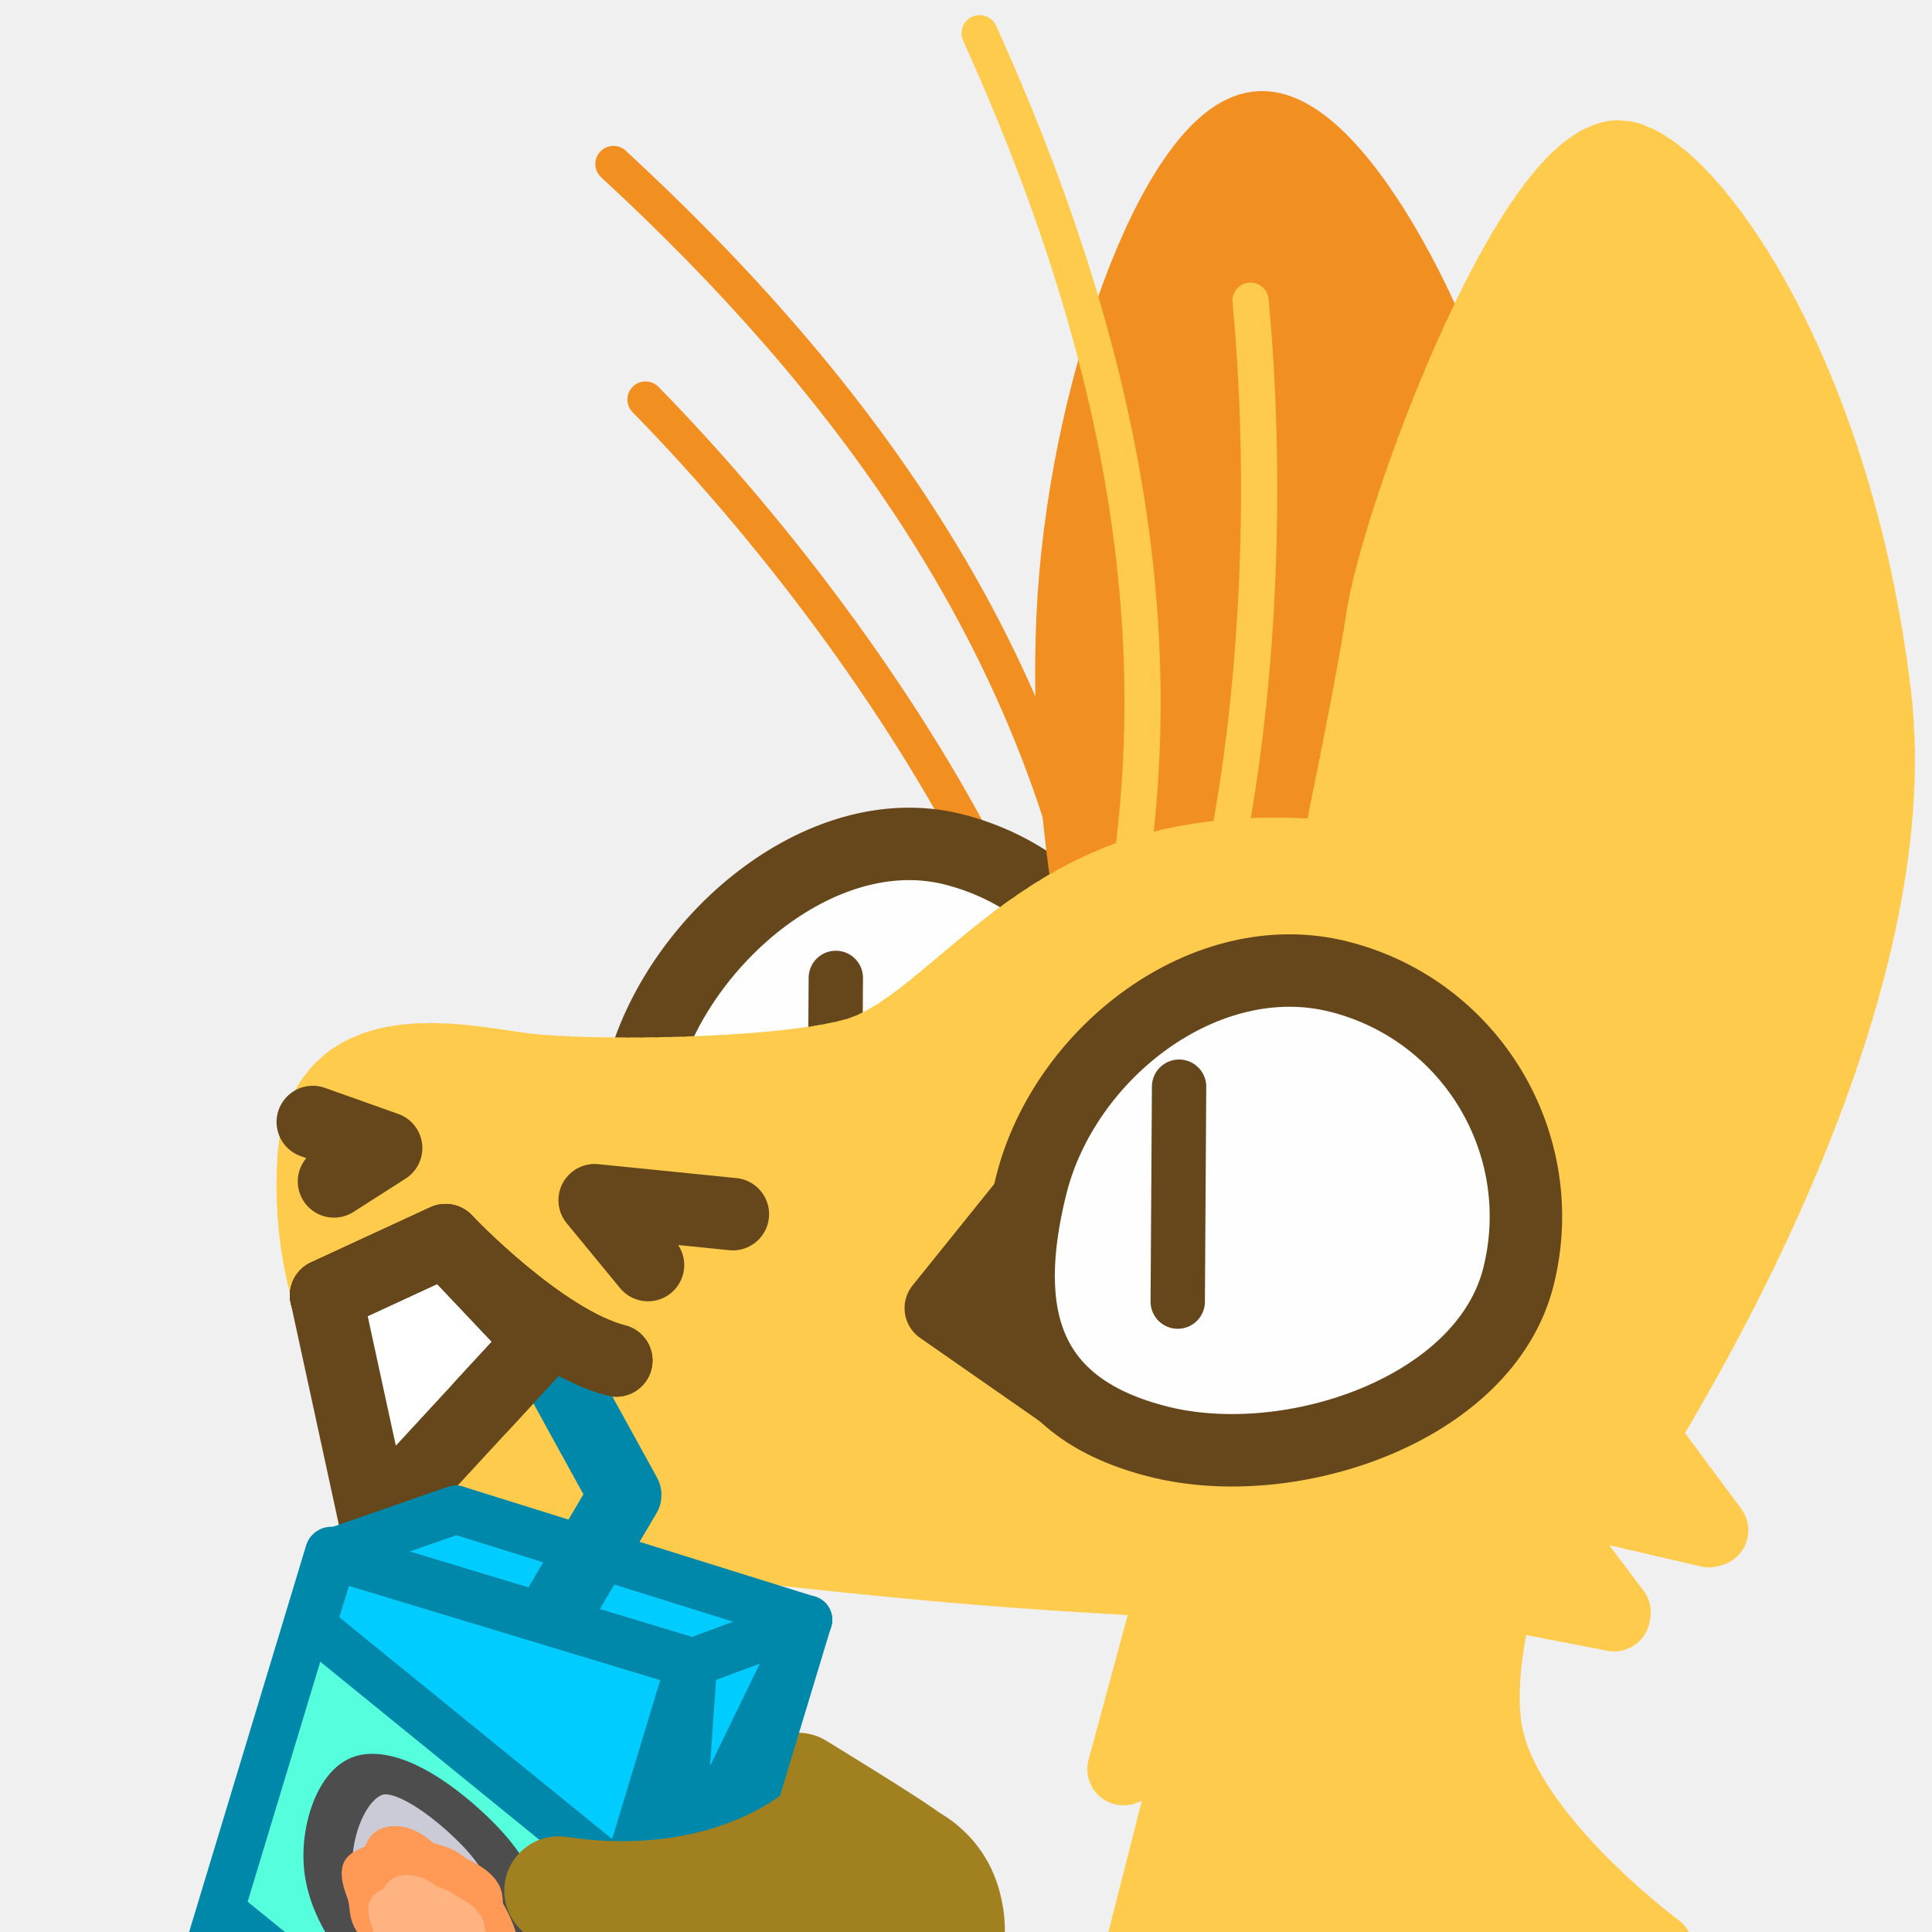
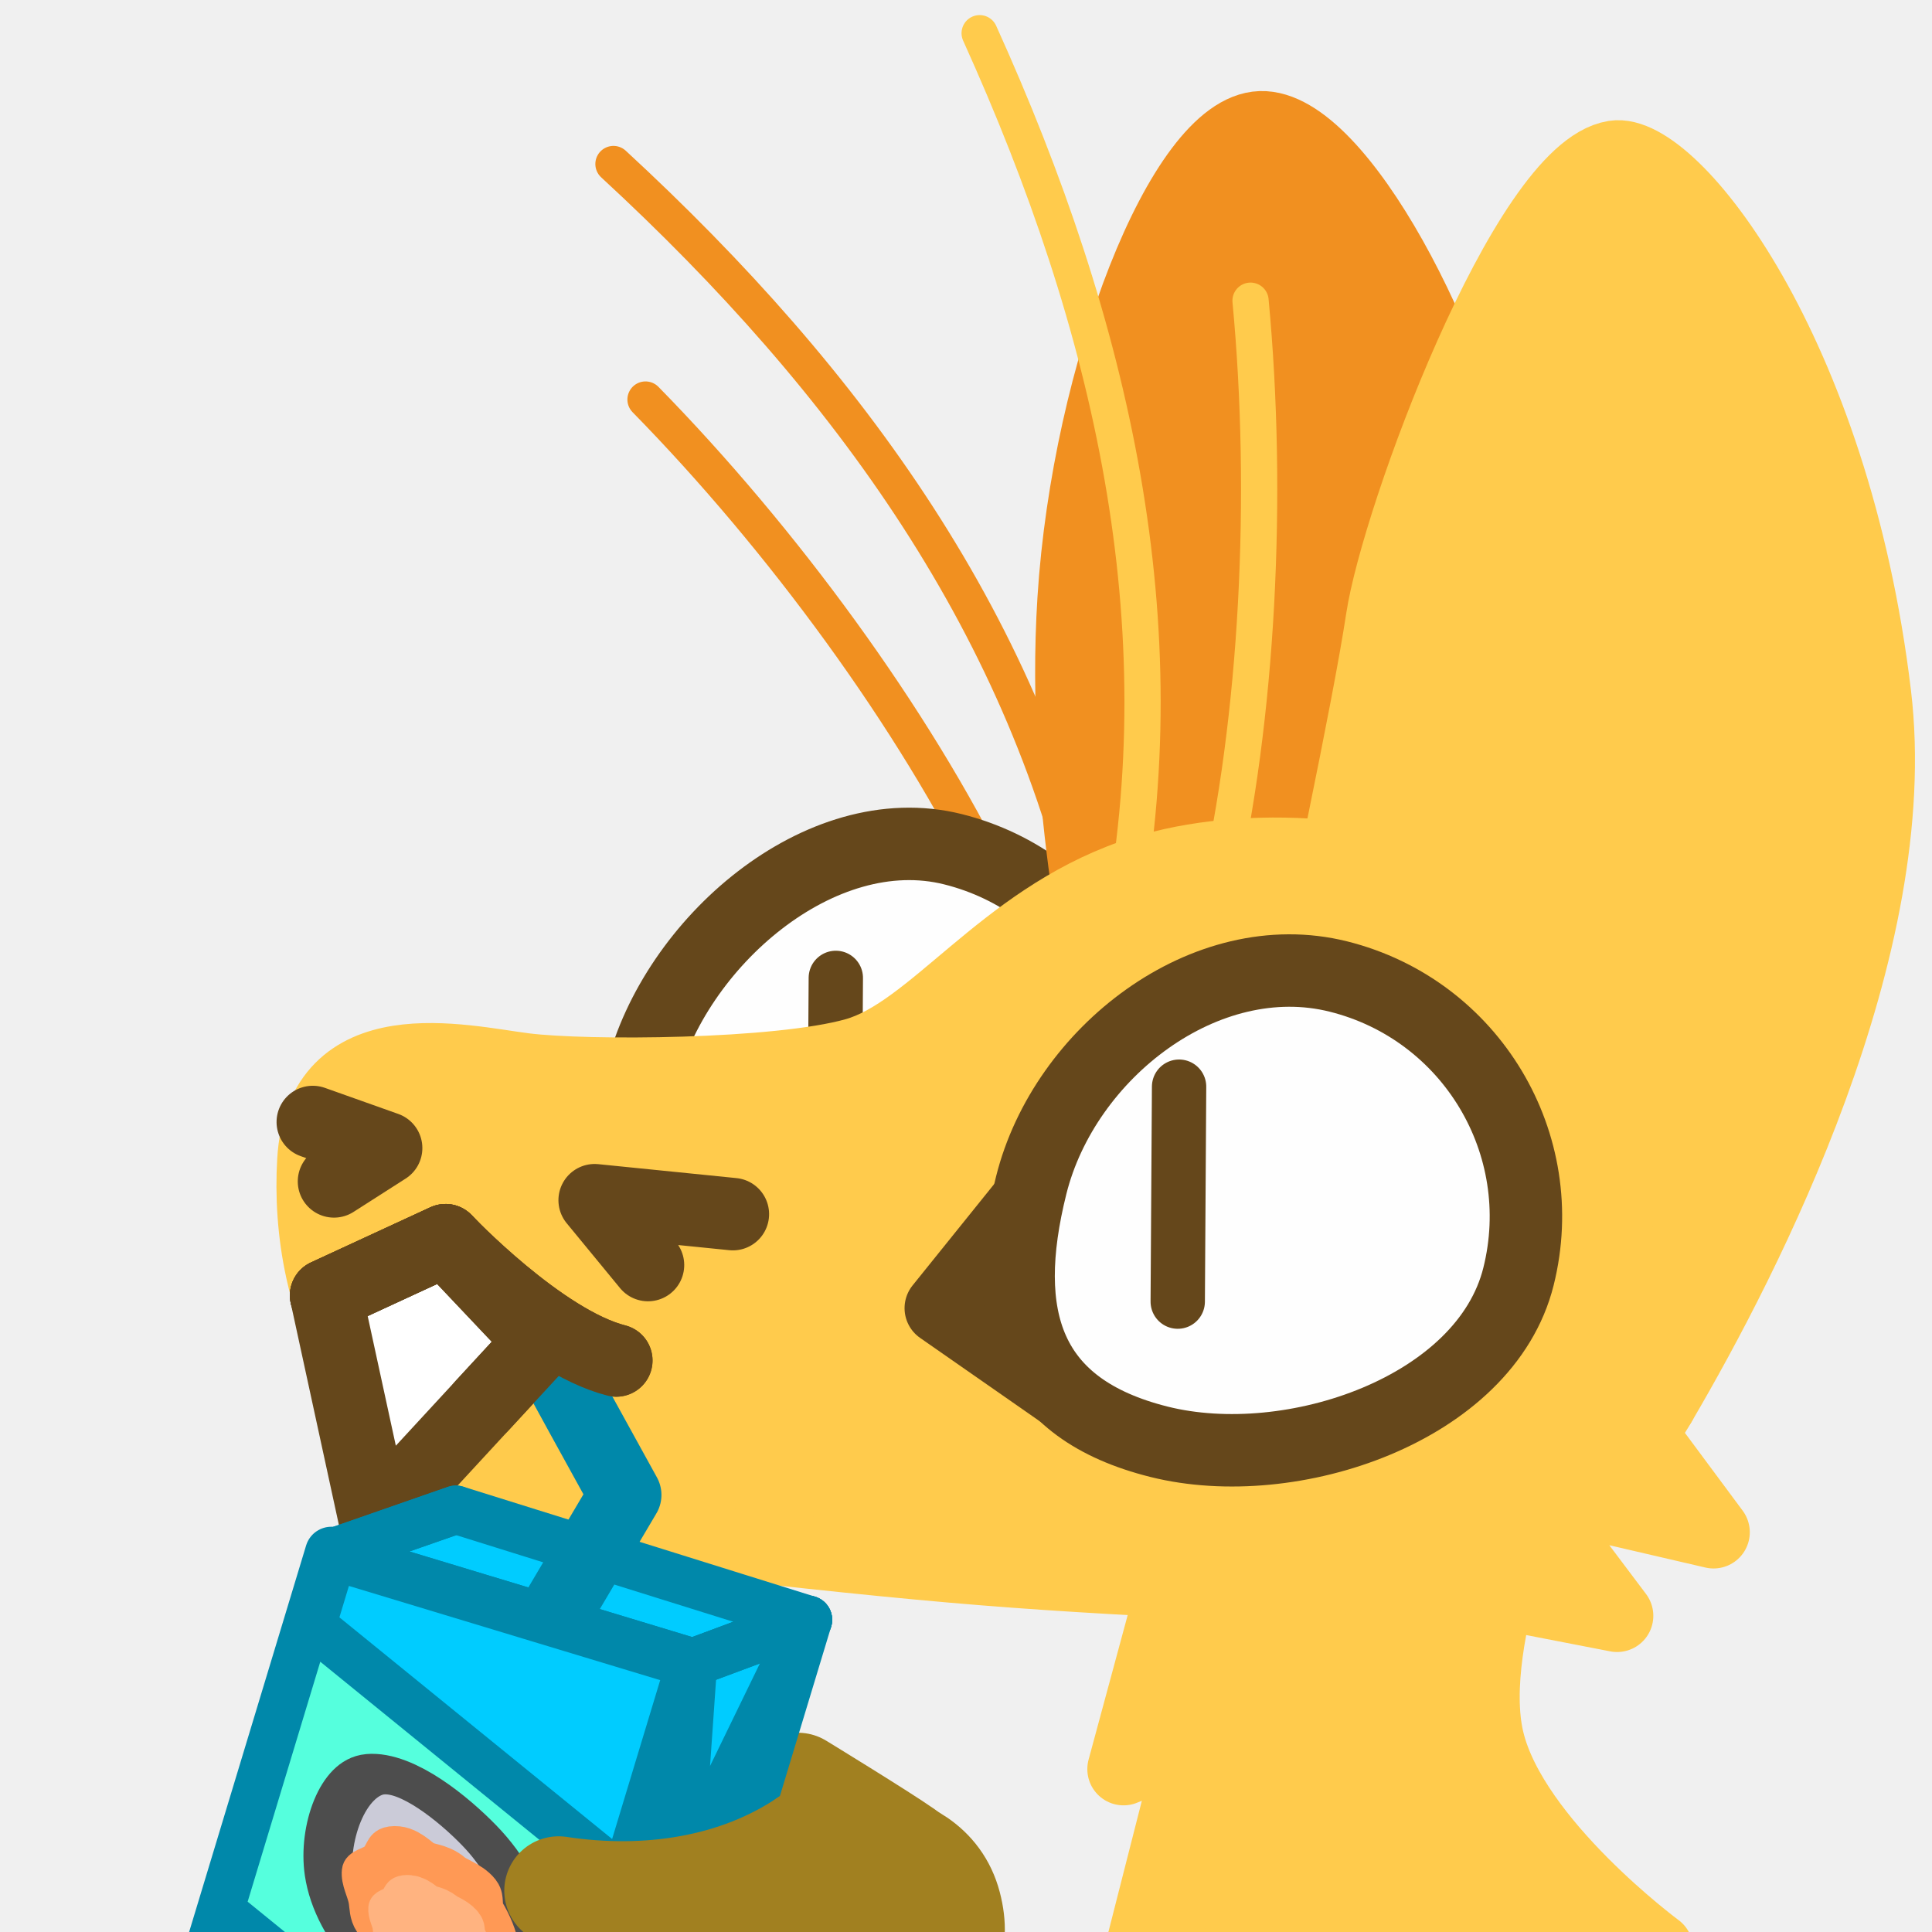
<svg xmlns="http://www.w3.org/2000/svg" version="1.1" id="svg824" width="1706.667" height="1706.667" viewBox="0 0 1706.667 1706.667">
  <defs id="defs828" />
  <g id="layer1" style="display:inline">
    <path style="display:none;fill:#123456;stroke:#123456;stroke-width:64;stroke-linecap:round;stroke-linejoin:round;-inkscape-stroke:none;paint-order:fill markers stroke;stop-color:#000000" d="m 1430.502,851.851 c 70.798,131.454 185.382,239.025 198.706,401.828 -29.438,-19.135 -55.932,-14.719 -79.483,13.247 91.022,54.7 58.514,175.917 81.69,267.15 l -99.353,6.624 c 66.759,58.919 81.773,128.186 90.522,198.706 l -494.507,2.208 c -24.38,-41.481 23.114,-208.563 66.236,-227.044 0,0 3.379,-20.015 -75.353,-9.455 28.741,-247.273 185.695,-422.176 311.542,-653.264 z" id="path3091" />
    <path style="opacity:1;fill:#ffcb4c;fill-opacity:1;stroke:#ffcb4c;stroke-width:64;stroke-linecap:round;stroke-linejoin:round;stroke-miterlimit:4;stroke-dasharray:none;stroke-dashoffset:0;stroke-opacity:1;paint-order:fill markers stroke;stop-color:#000000" d="m 1057.292,1323.276 -64.785,239.508 62.822,-25.521 -51.043,200.244 459.384,-15.705 c 0,0 -127.607,-94.233 -149.202,-184.539 -21.595,-90.306 51.043,-253.25 51.043,-253.25 z" id="path3340" />
    <g id="g12988" transform="rotate(14.03742,864.68,1035.706)">
      <path style="display:inline;fill:none;fill-opacity:1;stroke:#f19020;stroke-width:32;stroke-linecap:round;stroke-linejoin:round;stroke-miterlimit:4;stroke-dasharray:none;stroke-dashoffset:0;stroke-opacity:1;paint-order:fill markers stroke;stop-color:#000000" d="m 413.412,444.746 c 146.957,90.167 298.173,215.743 401.657,338.766" id="path6280-0-6" />
      <path style="display:inline;fill:none;fill-opacity:1;stroke:#f19020;stroke-width:32;stroke-linecap:round;stroke-linejoin:round;stroke-miterlimit:4;stroke-dasharray:none;stroke-dashoffset:0;stroke-opacity:1;paint-order:fill markers stroke;stop-color:#000000" d="M 335.472,249.782 C 585.528,386.401 791.168,560.242 910.671,806.264" id="path6280-3" />
      <g id="g12997" transform="translate(199.1648,-65.88794)">
        <path id="path1915-9" style="display:inline;fill:#fefefe;stroke:#65471b;stroke-width:64;stroke-linecap:round;stroke-linejoin:round;paint-order:fill markers stroke;stop-color:#000000" d="m 792.618,1048.728 c 10e-6,120.717 -155.86,218.577 -276.577,218.577 -120.717,0 -160.577,-55.86 -160.577,-176.577 0,-120.717 97.86,-260.577 218.577,-260.577 120.717,0 218.577,97.86 218.577,218.577 z" />
        <path style="display:inline;fill:#ffffff;fill-opacity:1;stroke:#65471b;stroke-width:48;stroke-linecap:round;stroke-linejoin:round;stroke-miterlimit:4;stroke-dasharray:none;stroke-dashoffset:0;stroke-opacity:1;paint-order:fill markers stroke;stop-color:#000000" d="m 501.252,965.505 44.898,184.49" id="path2350-6" />
      </g>
      <path style="opacity:1;fill:#f19020;fill-opacity:1;stroke:#f19020;stroke-width:64;stroke-linecap:round;stroke-miterlimit:4;stroke-dasharray:none;stroke-dashoffset:0;stroke-opacity:1;paint-order:fill markers stroke;stop-color:#000000" d="m 939.237,860.345 c 0,0 -83.181,-156.506 -116.163,-336.237 -36.284,-197.722 -6.824,-425.579 59.112,-444.459 65.936,-18.88 215.616,149.626 273.26,279.426 57.645,129.8 90.594,436.709 90.594,436.709 z" id="path1640" />
-       <path id="path1148" style="display:inline;opacity:1;fill:#ffcb4c;stroke:#ffcb4c;stroke-width:64;stroke-linecap:round;stroke-linejoin:round;stroke-miterlimit:4;stroke-dasharray:6.4, 6.4;stroke-dashoffset:0;stroke-opacity:1;paint-order:fill markers stroke;stop-color:#000000" d="m 1498.219,1087.671 c 0,0 -0.108,-10.821 -0.951,-28.418 -0.422,-8.799 -1.026,-19.291 -1.895,-30.973 -0.869,-11.681 -2,-24.552 -3.473,-38.106 -1.473,-13.553 -3.289,-27.788 -5.523,-42.201 -2.235,-14.413 -4.889,-29.005 -8.043,-43.268 -1.577,-7.131 -3.279,-14.182 -5.115,-21.086 -1.836,-6.904 -3.807,-13.662 -5.922,-20.213 -2.115,-6.551 -4.373,-12.892 -6.787,-18.963 -2.414,-6.071 -4.983,-11.87 -7.715,-17.334 -2.732,-5.464 -5.935,-10.786 -9.539,-15.961 -3.604,-5.175 -7.611,-10.205 -11.949,-15.084 -4.338,-4.879 -9.007,-9.609 -13.94,-14.186 -4.932,-4.576 -10.126,-8.999 -15.514,-13.266 -5.387,-4.266 -10.967,-8.375 -16.67,-12.324 -5.703,-3.949 -11.53,-7.738 -17.41,-11.363 -11.761,-7.251 -23.737,-13.847 -35.371,-19.76 -11.634,-5.913 -22.926,-11.142 -33.32,-15.66 -10.395,-4.519 -19.891,-8.326 -27.934,-11.395 -16.085,-6.137 -26.354,-9.318 -26.354,-9.318 -106.831,-15.988 -232.175,6.969 -312.625,60.014 -101.267,66.77 -136.887,176.629 -198.707,211.955 -61.82,35.325 -225.2,77.273 -280.396,83.897 -55.196,6.623 -183.25,6.625 -161.172,123.641 22.078,117.016 112.599,282.605 377.541,247.279 264.942,-35.326 313.515,-44.157 536.508,-88.314 22.897,-4.534 53.848,-18.32 86.828,-36.947 l 213.871,-11.428 -92.926,-75.256 c 5.358,-4.84 10.6,-9.718 15.633,-14.637 l 142.076,-2.375 -84.881,-69.668 c 3.481,-6.554 6.481,-13.021 8.627,-19.307 1.052,-3.082 2.033,-6.627 3.047,-9.977 z" />
+       <path id="path1148" style="display:inline;opacity:1;fill:#ffcb4c;stroke:#ffcb4c;stroke-width:64;stroke-linecap:round;stroke-linejoin:round;stroke-miterlimit:4;stroke-dasharray:none;stroke-dashoffset:0;stroke-opacity:1;paint-order:fill markers stroke;stop-color:#000000" d="m 1498.219,1087.671 c 0,0 -0.108,-10.821 -0.951,-28.418 -0.422,-8.799 -1.026,-19.291 -1.895,-30.973 -0.869,-11.681 -2,-24.552 -3.473,-38.106 -1.473,-13.553 -3.289,-27.788 -5.523,-42.201 -2.235,-14.413 -4.889,-29.005 -8.043,-43.268 -1.577,-7.131 -3.279,-14.182 -5.115,-21.086 -1.836,-6.904 -3.807,-13.662 -5.922,-20.213 -2.115,-6.551 -4.373,-12.892 -6.787,-18.963 -2.414,-6.071 -4.983,-11.87 -7.715,-17.334 -2.732,-5.464 -5.935,-10.786 -9.539,-15.961 -3.604,-5.175 -7.611,-10.205 -11.949,-15.084 -4.338,-4.879 -9.007,-9.609 -13.94,-14.186 -4.932,-4.576 -10.126,-8.999 -15.514,-13.266 -5.387,-4.266 -10.967,-8.375 -16.67,-12.324 -5.703,-3.949 -11.53,-7.738 -17.41,-11.363 -11.761,-7.251 -23.737,-13.847 -35.371,-19.76 -11.634,-5.913 -22.926,-11.142 -33.32,-15.66 -10.395,-4.519 -19.891,-8.326 -27.934,-11.395 -16.085,-6.137 -26.354,-9.318 -26.354,-9.318 -106.831,-15.988 -232.175,6.969 -312.625,60.014 -101.267,66.77 -136.887,176.629 -198.707,211.955 -61.82,35.325 -225.2,77.273 -280.396,83.897 -55.196,6.623 -183.25,6.625 -161.172,123.641 22.078,117.016 112.599,282.605 377.541,247.279 264.942,-35.326 313.515,-44.157 536.508,-88.314 22.897,-4.534 53.848,-18.32 86.828,-36.947 l 213.871,-11.428 -92.926,-75.256 c 5.358,-4.84 10.6,-9.718 15.633,-14.637 l 142.076,-2.375 -84.881,-69.668 c 3.481,-6.554 6.481,-13.021 8.627,-19.307 1.052,-3.082 2.033,-6.627 3.047,-9.977 z" />
      <path style="display:none;fill:#123456;stroke:#123456;stroke-width:64;stroke-linecap:round;stroke-linejoin:round;-inkscape-stroke:none;paint-order:fill markers stroke;stop-color:#000000" d="m 1022.091,653.636 c -109.879,48.796 -221.949,217.081 -221.949,217.081 -17.015,-81.301 -42.038,-161.834 66.484,-255.178 -123.918,15.77 -247.774,31.32 -392.795,121.22 0,0 249.148,-315.227 429.722,-366.334 166.369,-47.087 267.31,-12.192 267.31,-12.192 -8.651,-44.857 -47.262,-80.905 -112.675,-109.072 0,0 308.727,40.663 363.605,129.175 54.878,88.512 59.286,159.576 59.286,159.576 l -233.065,79.469 c 0,0 -116.042,-12.542 -225.922,36.254 z" id="path1637" />
-       <path id="path13483" style="display:inline;opacity:1;fill:#ffcb4c;stroke:#ffcb4c;stroke-width:64;stroke-linecap:round;stroke-linejoin:round;stroke-miterlimit:4;stroke-dasharray:6.4, 6.4;stroke-dashoffset:0;stroke-opacity:1;paint-order:fill markers stroke;stop-color:#000000" d="m 1191.593,29.08 c -73.094,31.221 -108.618,356.164 -99.978,446.044 7.692,80.024 14.883,286.689 16.869,345.277 0,0 10.693,-1.108 27.895,-1.782 8.601,-0.337 18.83,-0.566 30.164,-0.494 11.334,0.072 23.772,0.445 36.794,1.313 13.021,0.868 26.626,2.229 40.29,4.278 6.832,1.024 13.678,2.22 20.474,3.611 6.796,1.392 13.541,2.978 20.171,4.786 6.63,1.807 13.144,3.834 19.477,6.106 6.333,2.271 12.485,4.787 18.391,7.57 5.906,2.783 11.566,5.834 16.914,9.178 5.348,3.343 10.383,6.979 15.042,10.931 4.659,3.952 9.299,8.276 13.904,12.91 4.604,4.634 9.172,9.579 13.69,14.773 4.518,5.193 8.985,10.634 13.386,16.262 4.401,5.628 8.735,11.443 12.987,17.382 8.503,11.878 16.675,24.253 24.392,36.63 7.717,12.377 14.978,24.755 21.656,36.64 6.678,11.885 12.774,23.277 18.162,33.679 5.387,10.401 10.065,19.813 13.908,27.739 7.688,15.852 12.037,25.76 12.037,25.76 42.909,-146.134 111.645,-444.595 32.07,-653.472 C 1421.342,148.22 1238.993,8.834 1191.593,29.08 Z" />
+       <path id="path13483" style="display:inline;opacity:1;fill:#ffcb4c;stroke:#ffcb4c;stroke-width:64;stroke-linecap:round;stroke-linejoin:round;stroke-miterlimit:4;stroke-dasharray:none;stroke-dashoffset:0;stroke-opacity:1;paint-order:fill markers stroke;stop-color:#000000" d="m 1191.593,29.08 c -73.094,31.221 -108.618,356.164 -99.978,446.044 7.692,80.024 14.883,286.689 16.869,345.277 0,0 10.693,-1.108 27.895,-1.782 8.601,-0.337 18.83,-0.566 30.164,-0.494 11.334,0.072 23.772,0.445 36.794,1.313 13.021,0.868 26.626,2.229 40.29,4.278 6.832,1.024 13.678,2.22 20.474,3.611 6.796,1.392 13.541,2.978 20.171,4.786 6.63,1.807 13.144,3.834 19.477,6.106 6.333,2.271 12.485,4.787 18.391,7.57 5.906,2.783 11.566,5.834 16.914,9.178 5.348,3.343 10.383,6.979 15.042,10.931 4.659,3.952 9.299,8.276 13.904,12.91 4.604,4.634 9.172,9.579 13.69,14.773 4.518,5.193 8.985,10.634 13.386,16.262 4.401,5.628 8.735,11.443 12.987,17.382 8.503,11.878 16.675,24.253 24.392,36.63 7.717,12.377 14.978,24.755 21.656,36.64 6.678,11.885 12.774,23.277 18.162,33.679 5.387,10.401 10.065,19.813 13.908,27.739 7.688,15.852 12.037,25.76 12.037,25.76 42.909,-146.134 111.645,-444.595 32.07,-653.472 C 1421.342,148.22 1238.993,8.834 1191.593,29.08 Z" />
      <g id="g13003" transform="translate(199.1648,-65.88794)">
        <path style="opacity:1;fill:#ffcb4c;fill-opacity:1;stroke:none;stroke-width:64;stroke-linecap:round;stroke-linejoin:round;stroke-miterlimit:4;stroke-dasharray:none;stroke-dashoffset:0;stroke-opacity:1;paint-order:fill markers stroke;stop-color:#000000" d="m 132.471,1346.787 90.522,-72.859 c 0,0 146.935,106.632 222.993,101.561 66.235,-4.416 119.224,-37.533 119.224,-37.533 l -32.922,-235.898 -431.652,43.553 -7.57,162.817 z" id="path3264" />
        <path style="opacity:1;fill:none;fill-opacity:1;stroke:#65471b;stroke-width:64;stroke-linecap:round;stroke-linejoin:round;stroke-miterlimit:4;stroke-dasharray:none;stroke-dashoffset:0;stroke-opacity:1;paint-order:fill markers stroke;stop-color:#000000" d="m 83.898,1201.07 68.443,6.623 -37.533,39.741" id="path2163" />
        <path style="opacity:1;fill:none;fill-opacity:1;stroke:#65471b;stroke-width:64;stroke-linecap:round;stroke-linejoin:round;stroke-miterlimit:4;stroke-dasharray:none;stroke-dashoffset:0;stroke-opacity:1;paint-order:fill markers stroke;stop-color:#000000" d="m 401.828,1251.85 -59.612,-44.157 121.432,-17.663" id="path2198" />
        <path style="opacity:1;fill:#ffcb4c;fill-opacity:1;stroke:#65471b;stroke-width:64;stroke-linecap:round;stroke-linejoin:round;stroke-miterlimit:4;stroke-dasharray:none;stroke-dashoffset:0;stroke-opacity:1;paint-order:fill markers stroke;stop-color:#000000" d="m 132.471,1346.787 90.522,-72.859 c 0,0 103.769,66.235 172.121,66.488" id="path2200" />
        <path style="opacity:1;fill:#ffffff;fill-opacity:1;stroke:#65471b;stroke-width:64;stroke-linecap:round;stroke-linejoin:round;stroke-miterlimit:4;stroke-dasharray:none;stroke-dashoffset:0;stroke-opacity:1;paint-order:fill markers stroke;stop-color:#000000" d="m 222.993,1530.039 -90.522,-183.251 90.522,-72.859 103.769,66.235 z" id="path2202" />
      </g>
      <g id="g12993" transform="translate(199.1648,-65.88794)">
        <path style="opacity:1;fill:#65471b;fill-opacity:1;stroke:#65471b;stroke-width:64;stroke-linecap:round;stroke-linejoin:round;stroke-miterlimit:4;stroke-dasharray:none;stroke-dashoffset:0;stroke-opacity:1;paint-order:fill markers stroke;stop-color:#000000" d="m 661.976,1226.049 53.367,-115.501 86.531,168.711 z" id="path7852" />
        <path id="path1915" style="opacity:1;fill:#fefefe;stroke:#65471b;stroke-width:64;stroke-linecap:round;stroke-linejoin:round;paint-order:fill markers stroke;stop-color:#000000" d="m 1150.289,1075.222 c 0,120.717 -151.86,218.577 -272.577,218.577 -120.717,0 -164.577,-71.86 -164.577,-192.577 -2e-5,-120.717 97.86,-244.577 218.577,-244.577 120.717,-2e-5 218.577,97.86 218.577,218.577 z" />
        <path style="opacity:1;fill:#ffffff;fill-opacity:1;stroke:#65471b;stroke-width:48;stroke-linecap:round;stroke-linejoin:round;stroke-miterlimit:4;stroke-dasharray:none;stroke-dashoffset:0;stroke-opacity:1;paint-order:fill markers stroke;stop-color:#000000" d="M 818.741,985.185 863.639,1169.675" id="path2350" />
      </g>
      <path style="opacity:1;fill:none;fill-opacity:1;stroke:#ffcb4c;stroke-width:32;stroke-linecap:round;stroke-linejoin:round;stroke-miterlimit:4;stroke-dasharray:none;stroke-dashoffset:0;stroke-opacity:1;paint-order:fill markers stroke;stop-color:#000000" d="M 621.263,59.213 C 798.265,282.514 919.854,522.773 933.979,795.919" id="path6280" />
      <path style="display:inline;fill:none;fill-opacity:1;stroke:#ffcb4c;stroke-width:32;stroke-linecap:round;stroke-linejoin:round;stroke-miterlimit:4;stroke-dasharray:none;stroke-dashoffset:0;stroke-opacity:1;paint-order:fill markers stroke;stop-color:#000000" d="M 910.733,230.405 C 968.068,393.006 1006.408,585.79 1009.283,746.524" id="path6280-0" />
    </g>
    <g id="g7" transform="rotate(-30.10047,521.0398,1213.354)">
      <path style="display:inline;fill:none;fill-opacity:1;stroke:#a18020;stroke-width:96;stroke-linecap:round;stroke-linejoin:round;stroke-miterlimit:4;stroke-dasharray:none;stroke-opacity:1;paint-order:fill markers stroke;stop-color:#000000" d="m 496.857,1621.566 c 0,0 40.561,74.828 51.079,97.59" id="path15392" />
      <g id="g4" style="display:inline" transform="rotate(43.60544,589.4832,1651.465)">
        <path id="rect1" style="fill:#00ccff;fill-opacity:1;stroke:#0088aa;stroke-width:46.547;stroke-linecap:round;stroke-linejoin:round;stroke-dashoffset:192;paint-order:fill markers stroke" d="M 52.761,1588.965 386.036,1608.38 355.111,2139.235 21.836,2119.82 Z" />
        <path style="fill:#00ccff;stroke:#0088aa;stroke-width:42.709;stroke-linecap:round;stroke-linejoin:round;stroke-dashoffset:192;paint-order:fill markers stroke" d="m 52.761,1588.965 98.025,-62.949 325.156,21.909 -89.906,60.455 z" id="path1" />
        <path style="fill:#00ccff;stroke:#0088aa;stroke-width:42.709;stroke-linecap:round;stroke-linejoin:round;stroke-dashoffset:192;paint-order:fill markers stroke" d="m 475.941,1547.925 -31.521,541.089 -89.309,50.221 30.925,-530.855 z" id="path2" />
        <path style="fill:none;stroke:#0088aa;stroke-width:42.709;stroke-linecap:round;stroke-linejoin:round;stroke-dashoffset:192;paint-order:fill markers stroke" d="m 386.036,1608.38 33.081,197.608 56.825,-258.064" id="path3" />
        <rect style="fill:#55ffdd;stroke:#0088aa;stroke-width:44.397;stroke-linecap:round;stroke-linejoin:round;stroke-dashoffset:192;paint-order:fill markers stroke" id="rect4" width="360.744" height="265.878" x="154.52" y="1588.727" transform="matrix(0.9018164,0.4321195,-0.05815616,0.9983075,0,0)" />
        <g id="g5955-4" transform="matrix(-0.1363251,-0.04640733,0.04010278,-0.09573479,288.2376,1987.666)" style="stroke-width:3.28">
          <path id="path2157-0" style="fill:#cbcbd8;fill-opacity:1;stroke:#4d4d4d;stroke-width:314.866;stroke-linecap:round;stroke-linejoin:round;paint-order:fill markers stroke;stop-color:#000000" d="M 168.549,134.683 C 84.512,468.459 90.219,848.058 286.454,1142.021 c 129.247,192.622 319.089,336.632 539.458,409.218 220.368,72.587 585.958,134.923 736.468,-33.463 150.51,-168.385 45.604,-671.034 -150.024,-964.218 C 1283.512,360.681 1093.98,216.285 873.776,143.241 653.572,70.196 399.672,69.556 168.549,134.683 Z" />
          <path id="path2157-8-8" style="fill:#ff9955;stroke:#ff9955;stroke-width:314.866;stroke-linecap:round;stroke-linejoin:round;paint-order:fill markers stroke;stop-color:#000000" d="m 324.223,280.101 c -23.416,47.144 12.853,68.129 2.568,118.058 -13.027,63.235 -74.912,121.578 -67.169,185.288 6.07,49.945 71.552,89.982 90.207,137.772 16.863,43.2 -14.244,94.447 12.78,134.213 49.728,72.794 120.302,139.468 200.647,193.451 33.428,22.46 52.936,98.926 88.948,116.519 57.141,27.915 132.144,-7.095 190.598,5.484 59.715,12.851 102.841,-33.243 157.202,-40.384 53.254,-6.995 117.921,25.407 159.582,-4.603 71.475,-51.486 29.295,-128.108 36.594,-197.537 6.816,-64.833 66.371,-121.795 39.589,-189.88 -30.855,-78.439 -98.697,-120.72 -143.299,-186.382 -28.463,-41.854 -52.825,-95.272 -97.355,-121.79 -58.452,-34.807 -140.366,-39.066 -198.79,-68.359 -67.727,-33.957 -81.763,-126.006 -157.6,-137.684 -40.629,-6.256 -75.723,25.185 -117.287,25.799 -65.817,0.971 -132.198,10.764 -197.216,30.035 z" />
          <path id="path2157-8-9-7" style="fill:#ffb380;stroke:#ffb380;stroke-width:314.866;stroke-linecap:round;stroke-linejoin:round;paint-order:fill markers stroke;stop-color:#000000" d="m 418.928,316.295 c -14.162,28.461 7.774,41.129 1.553,71.272 -7.879,38.175 -45.307,73.397 -40.624,111.859 3.671,30.152 43.276,54.322 54.558,83.173 10.199,26.08 -8.615,57.018 7.73,81.025 30.076,43.946 72.76,84.197 121.353,116.787 20.218,13.559 32.016,59.722 53.797,70.343 34.56,16.852 79.922,-4.284 115.276,3.311 36.117,7.758 62.199,-20.069 95.078,-24.38 32.209,-4.223 71.32,15.338 96.517,-2.779 43.229,-31.082 17.718,-77.339 22.133,-119.253 4.123,-39.14 40.142,-73.528 23.944,-114.631 -18.661,-47.354 -59.693,-72.879 -86.669,-112.519 -17.215,-25.267 -31.949,-57.516 -58.882,-73.525 -35.352,-21.013 -84.895,-23.584 -120.23,-41.268 -40.962,-20.5 -49.451,-76.07 -95.318,-83.12 -24.573,-3.777 -45.798,15.204 -70.937,15.575 -39.807,0.586 -79.955,6.498 -119.279,18.132 z" />
        </g>
        <g id="g6" transform="rotate(-21.81031,356.7294,1614.824)">
          <path style="display:inline;fill:none;fill-opacity:1;stroke:#0088aa;stroke-width:64.063;stroke-linecap:round;stroke-linejoin:round;stroke-dasharray:none;stroke-dashoffset:192;stroke-opacity:1;paint-order:fill markers stroke" d="m 276.863,1553.186 71.545,-88.643 c 0,0 -55.197,-146.784 -53.732,-144.869" id="path6" />
        </g>
        <path style="fill:none;stroke:#0088aa;stroke-width:42.709;stroke-linecap:round;stroke-linejoin:round;stroke-dashoffset:192;paint-order:fill markers stroke" d="m 475.941,1547.925 -89.906,60.455 -333.275,-19.415 98.025,-62.949" id="path5" />
      </g>
      <g id="layer2" transform="matrix(-1.156693,-0.2369894,-0.2369894,1.156693,938.051,-41.99108)" style="display:inline;fill:none;fill-opacity:1;stroke:#888800;stroke-width:0.847;stroke-opacity:1">
        <path style="fill:none;fill-opacity:1;stroke:#a18020;stroke-width:81.306;stroke-linecap:round;stroke-linejoin:round;stroke-miterlimit:4;stroke-dasharray:none;stroke-opacity:1;paint-order:fill markers stroke;stop-color:#000000" d="m 277.634,1471.865 c -59.859,30.709 -127.248,42.202 -188.139,25.288" id="path20257" />
        <path style="fill:none;fill-opacity:1;stroke:#a18020;stroke-width:81.306;stroke-linecap:round;stroke-linejoin:round;stroke-miterlimit:4;stroke-dasharray:none;stroke-opacity:1;paint-order:fill markers stroke;stop-color:#000000" d="m 83.585,1562.01 c 61.354,-0.072 121.637,-17.855 182.068,-33.207" id="path20259" />
        <path style="fill:none;fill-opacity:1;stroke:#a18020;stroke-width:81.306;stroke-linecap:round;stroke-linejoin:round;stroke-miterlimit:4;stroke-dasharray:none;stroke-opacity:1;paint-order:fill markers stroke;stop-color:#000000" d="m 71.289,1621.58 c 57.429,0.91 115.24,-0.255 179.011,-33.803" id="path20261" />
        <path style="fill:none;fill-opacity:1;stroke:#a18020;stroke-width:81.306;stroke-linecap:round;stroke-linejoin:round;stroke-miterlimit:4;stroke-dasharray:none;stroke-opacity:1;paint-order:fill markers stroke;stop-color:#000000" d="m 89.494,1497.152 c 0,0 -88.087,16.505 -83.899,77.942 4.188,61.437 65.694,46.486 65.694,46.486 l 18.206,-124.427" id="path20376" />
      </g>
    </g>
    <g id="g13003-3" transform="rotate(14.03742,1032.682,1877.499)" style="display:inline">
      <path style="opacity:1;fill:none;fill-opacity:1;stroke:#65471b;stroke-width:64;stroke-linecap:round;stroke-linejoin:round;stroke-miterlimit:4;stroke-dasharray:none;stroke-dashoffset:0;stroke-opacity:1;paint-order:fill markers stroke;stop-color:#000000" d="m 132.471,1346.787 90.522,-72.859 c 0,0 103.769,66.235 172.121,66.488" id="path2200-9" />
      <path style="opacity:1;fill:none;fill-opacity:1;stroke:#65471b;stroke-width:64;stroke-linecap:round;stroke-linejoin:round;stroke-miterlimit:4;stroke-dasharray:none;stroke-dashoffset:0;stroke-opacity:1;paint-order:fill markers stroke;stop-color:#000000" d="m 132.471,1346.787 90.522,-72.859 103.769,66.235 -36.936,67.584" id="path2202-8" />
    </g>
  </g>
</svg>
